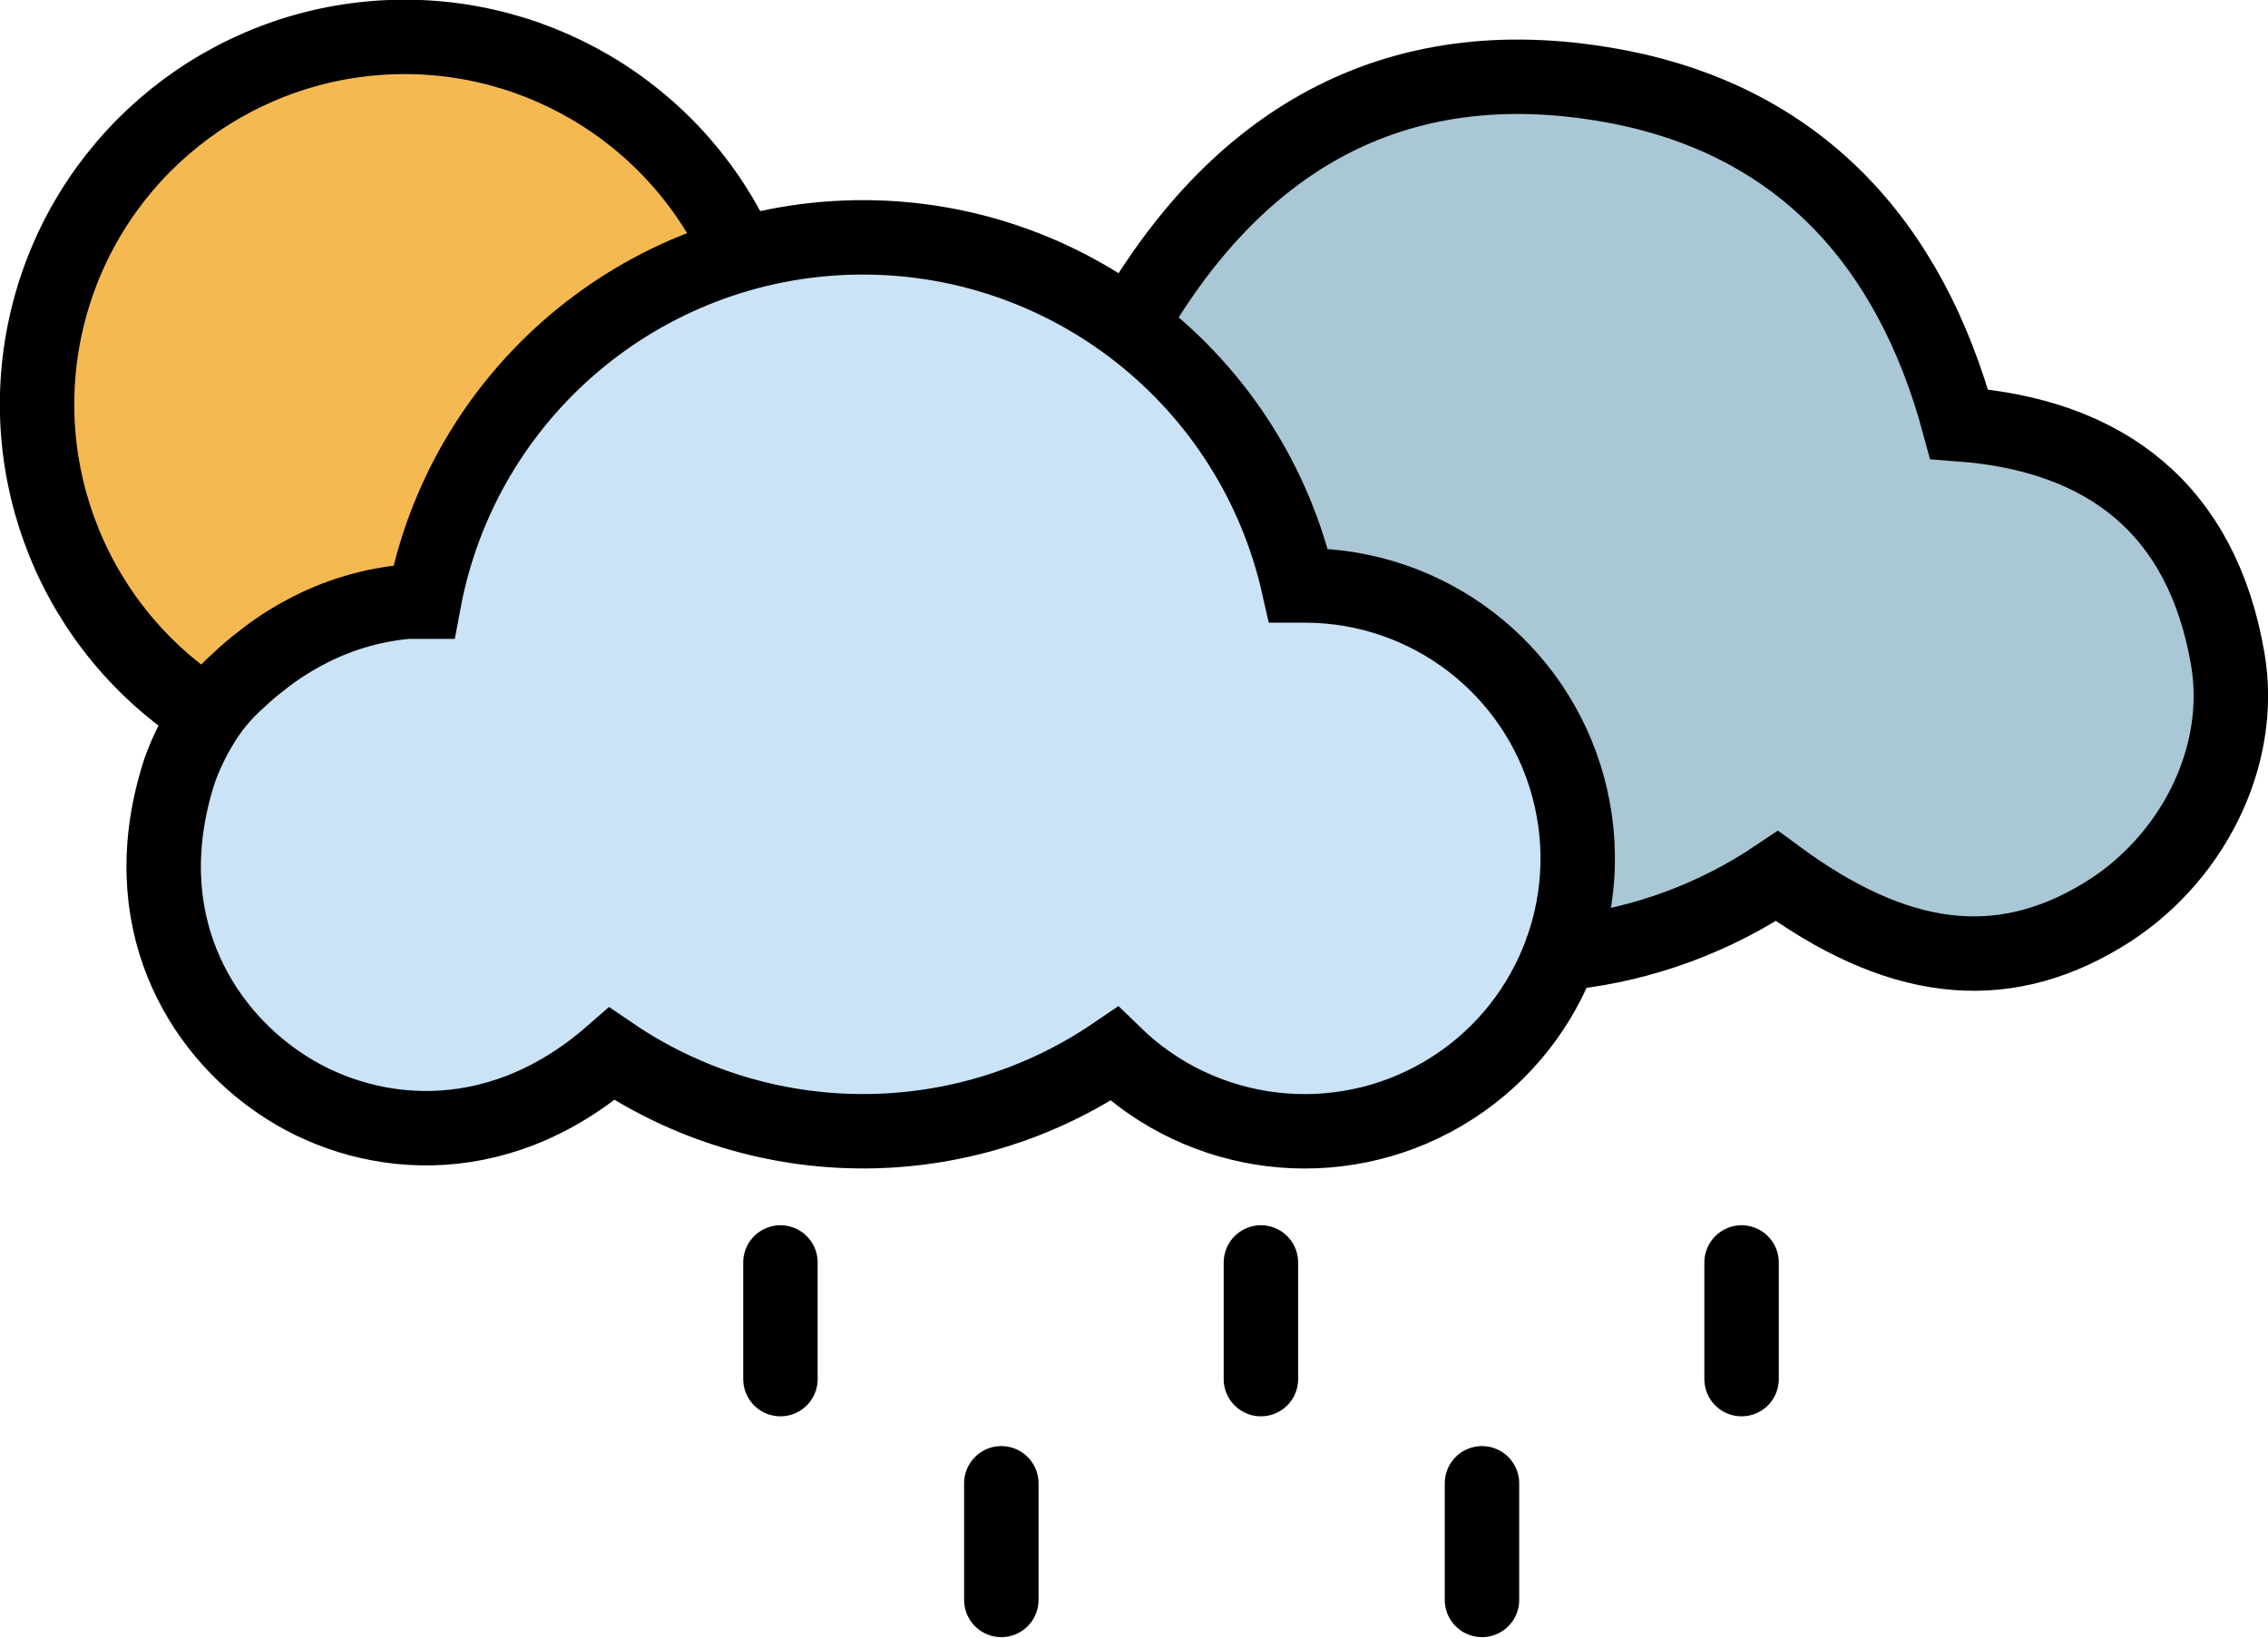
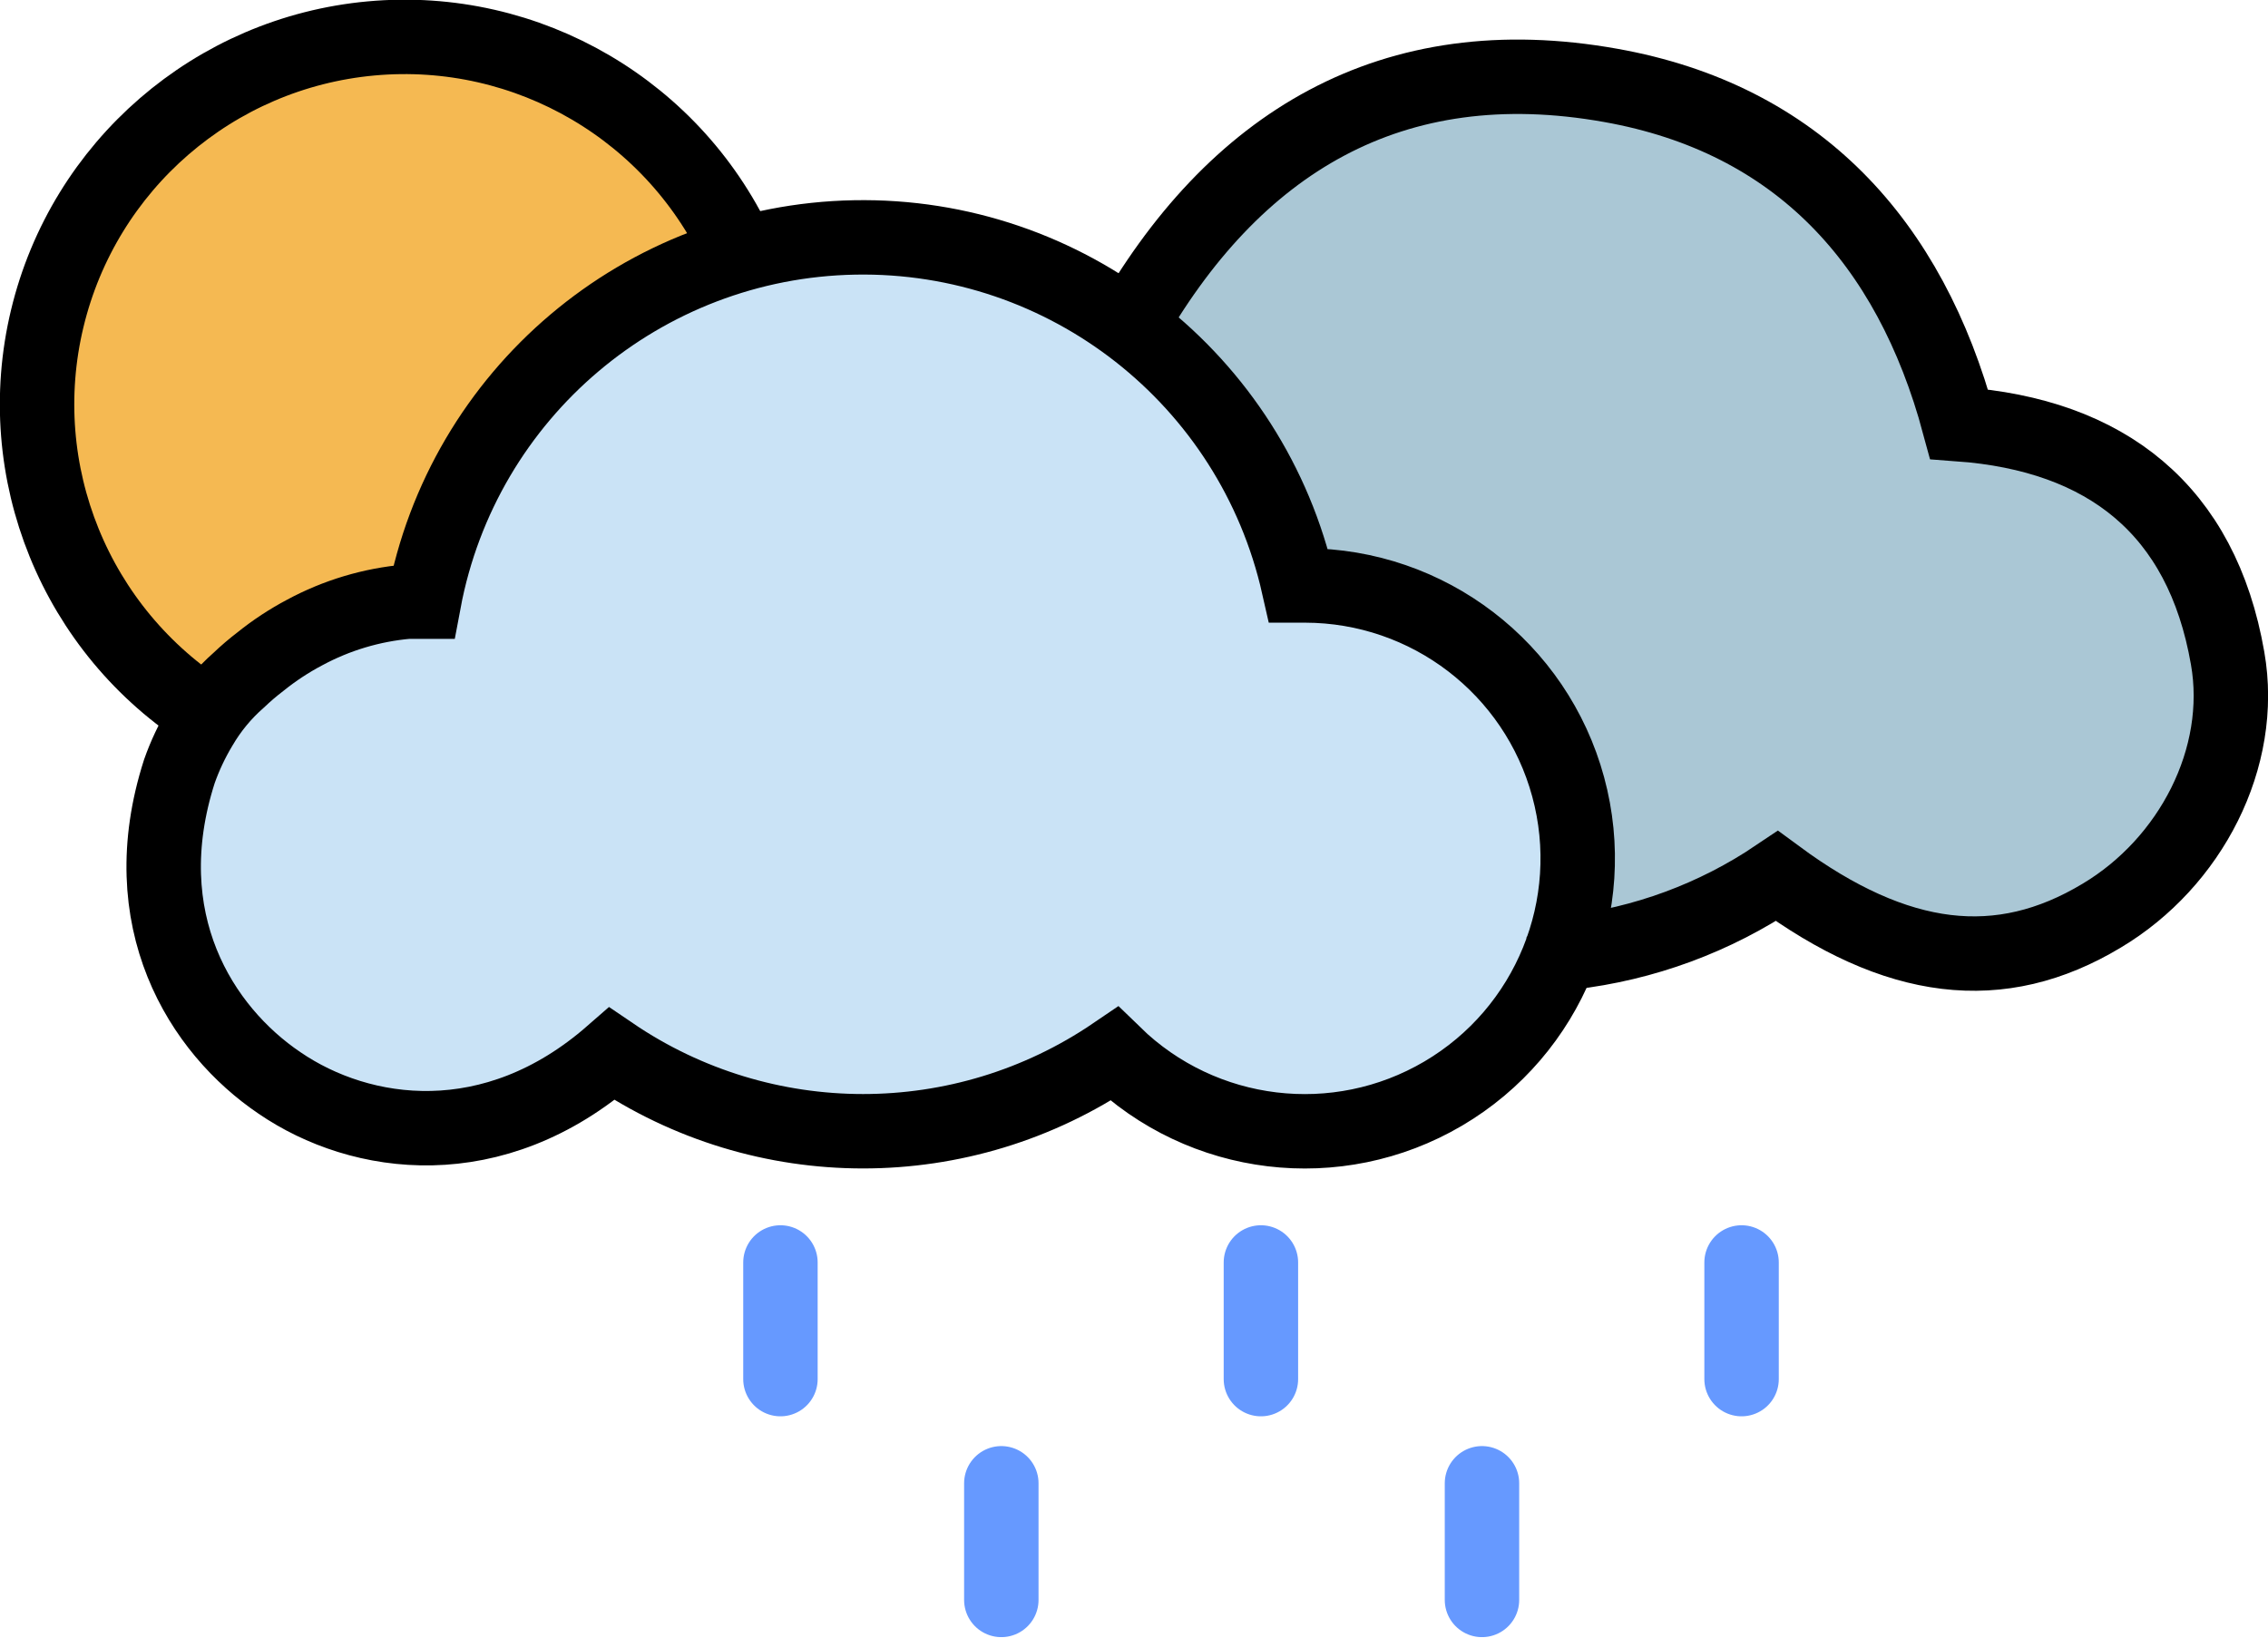
<svg xmlns="http://www.w3.org/2000/svg" viewBox="0 0 121.88 88">
  <defs>
-     <style>.cls-1{fill:#f5b952;}.cls-2{fill:#aac7d5;}.cls-3{fill:#cae3f6;}.cls-4,.cls-5{fill:none;stroke:#000;stroke-miterlimit:10;stroke-width:4px;}.cls-5{stroke-linecap:round;}</style>
+     <style>.cls-1{fill:#f5b952;}.cls-2{fill:#aac7d5;}.cls-3{fill:#cae3f6;}.cls-4,.cls-5{fill:none;stroke:#000;stroke-miterlimit:10;stroke-width:4px;}.cls-5{stroke-linecap:round;stroke:#69F}</style>
  </defs>
  <g id="Layer_2" data-name="Layer 2">
    <g id="Layer_1-2" data-name="Layer 1">
      <path class="cls-1" d="M21.39,1.91A20.1,20.1,0,1,0,41.49,22,20.13,20.13,0,0,0,21.39,1.91Z" />
      <path class="cls-2" d="M83.64,52.15a1.35,1.35,0,0,1,.77-.46,24.92,24.92,0,0,0,11.14-4.1c6.44,4.75,12,5.4,17.45,2.13,4.78-2.85,7.71-8.5,6.77-13.85-1.39-8-6.53-12-14.44-12.58-2.64-9.84-8.67-16.41-18.71-18.21C74.88,3,66.33,8.13,60.61,18.32" />
      <path class="cls-3" d="M70.2,32h-.36a24,24,0,0,0-47,.87l-.87,0a13.94,13.94,0,0,0-5.53,1.6,14.74,14.74,0,0,0-2.35,1.56c-.4.33-.79.67-1.17,1.05a9.69,9.69,0,0,0-2.06,2.5A13.77,13.77,0,0,0,9.71,42C7.15,49.94,10.87,55.9,15.1,58.75s11.5,4,17.85-1.57a24,24,0,0,0,27,0A14.67,14.67,0,1,0,70.2,32Z" />
      <path class="cls-4" d="M39.79,13.71A19.75,19.75,0,1,0,11.21,38.44" />
      <path class="cls-4" d="M83.58,51.66a1.27,1.27,0,0,1,.78-.46,25,25,0,0,0,11.13-4.11c6.44,4.75,12,5.41,17.45,2.13,4.78-2.85,7.71-8.49,6.77-13.84-1.39-8-6.53-12-14.43-12.58C102.64,13,96.6,6.38,86.56,4.59c-11.74-2.1-20.29,3.05-26,13.23" />
      <path class="cls-4" d="M70.14,31.47l-.36,0a24,24,0,0,0-47,.87c-.29,0-.58,0-.87,0A14.27,14.27,0,0,0,16.37,34,14.8,14.8,0,0,0,14,35.56a14.06,14.06,0,0,0-1.17,1,10.07,10.07,0,0,0-2.06,2.5,13.13,13.13,0,0,0-1.13,2.4c-2.57,8,1.16,13.9,5.38,16.75,4.38,3,11.5,4,17.86-1.56a24,24,0,0,0,27,0A14.67,14.67,0,1,0,70.14,31.47Z" />
      <line class="cls-5" x1="93.59" y1="67.86" x2="93.59" y2="74.13" />
      <line class="cls-5" x1="67.76" y1="67.86" x2="67.76" y2="74.13" />
      <line class="cls-5" x1="41.94" y1="67.86" x2="41.94" y2="74.13" />
      <line class="cls-5" x1="79.64" y1="79.73" x2="79.64" y2="86" />
      <line class="cls-5" x1="53.81" y1="79.73" x2="53.81" y2="86" />
    </g>
  </g>
</svg>
